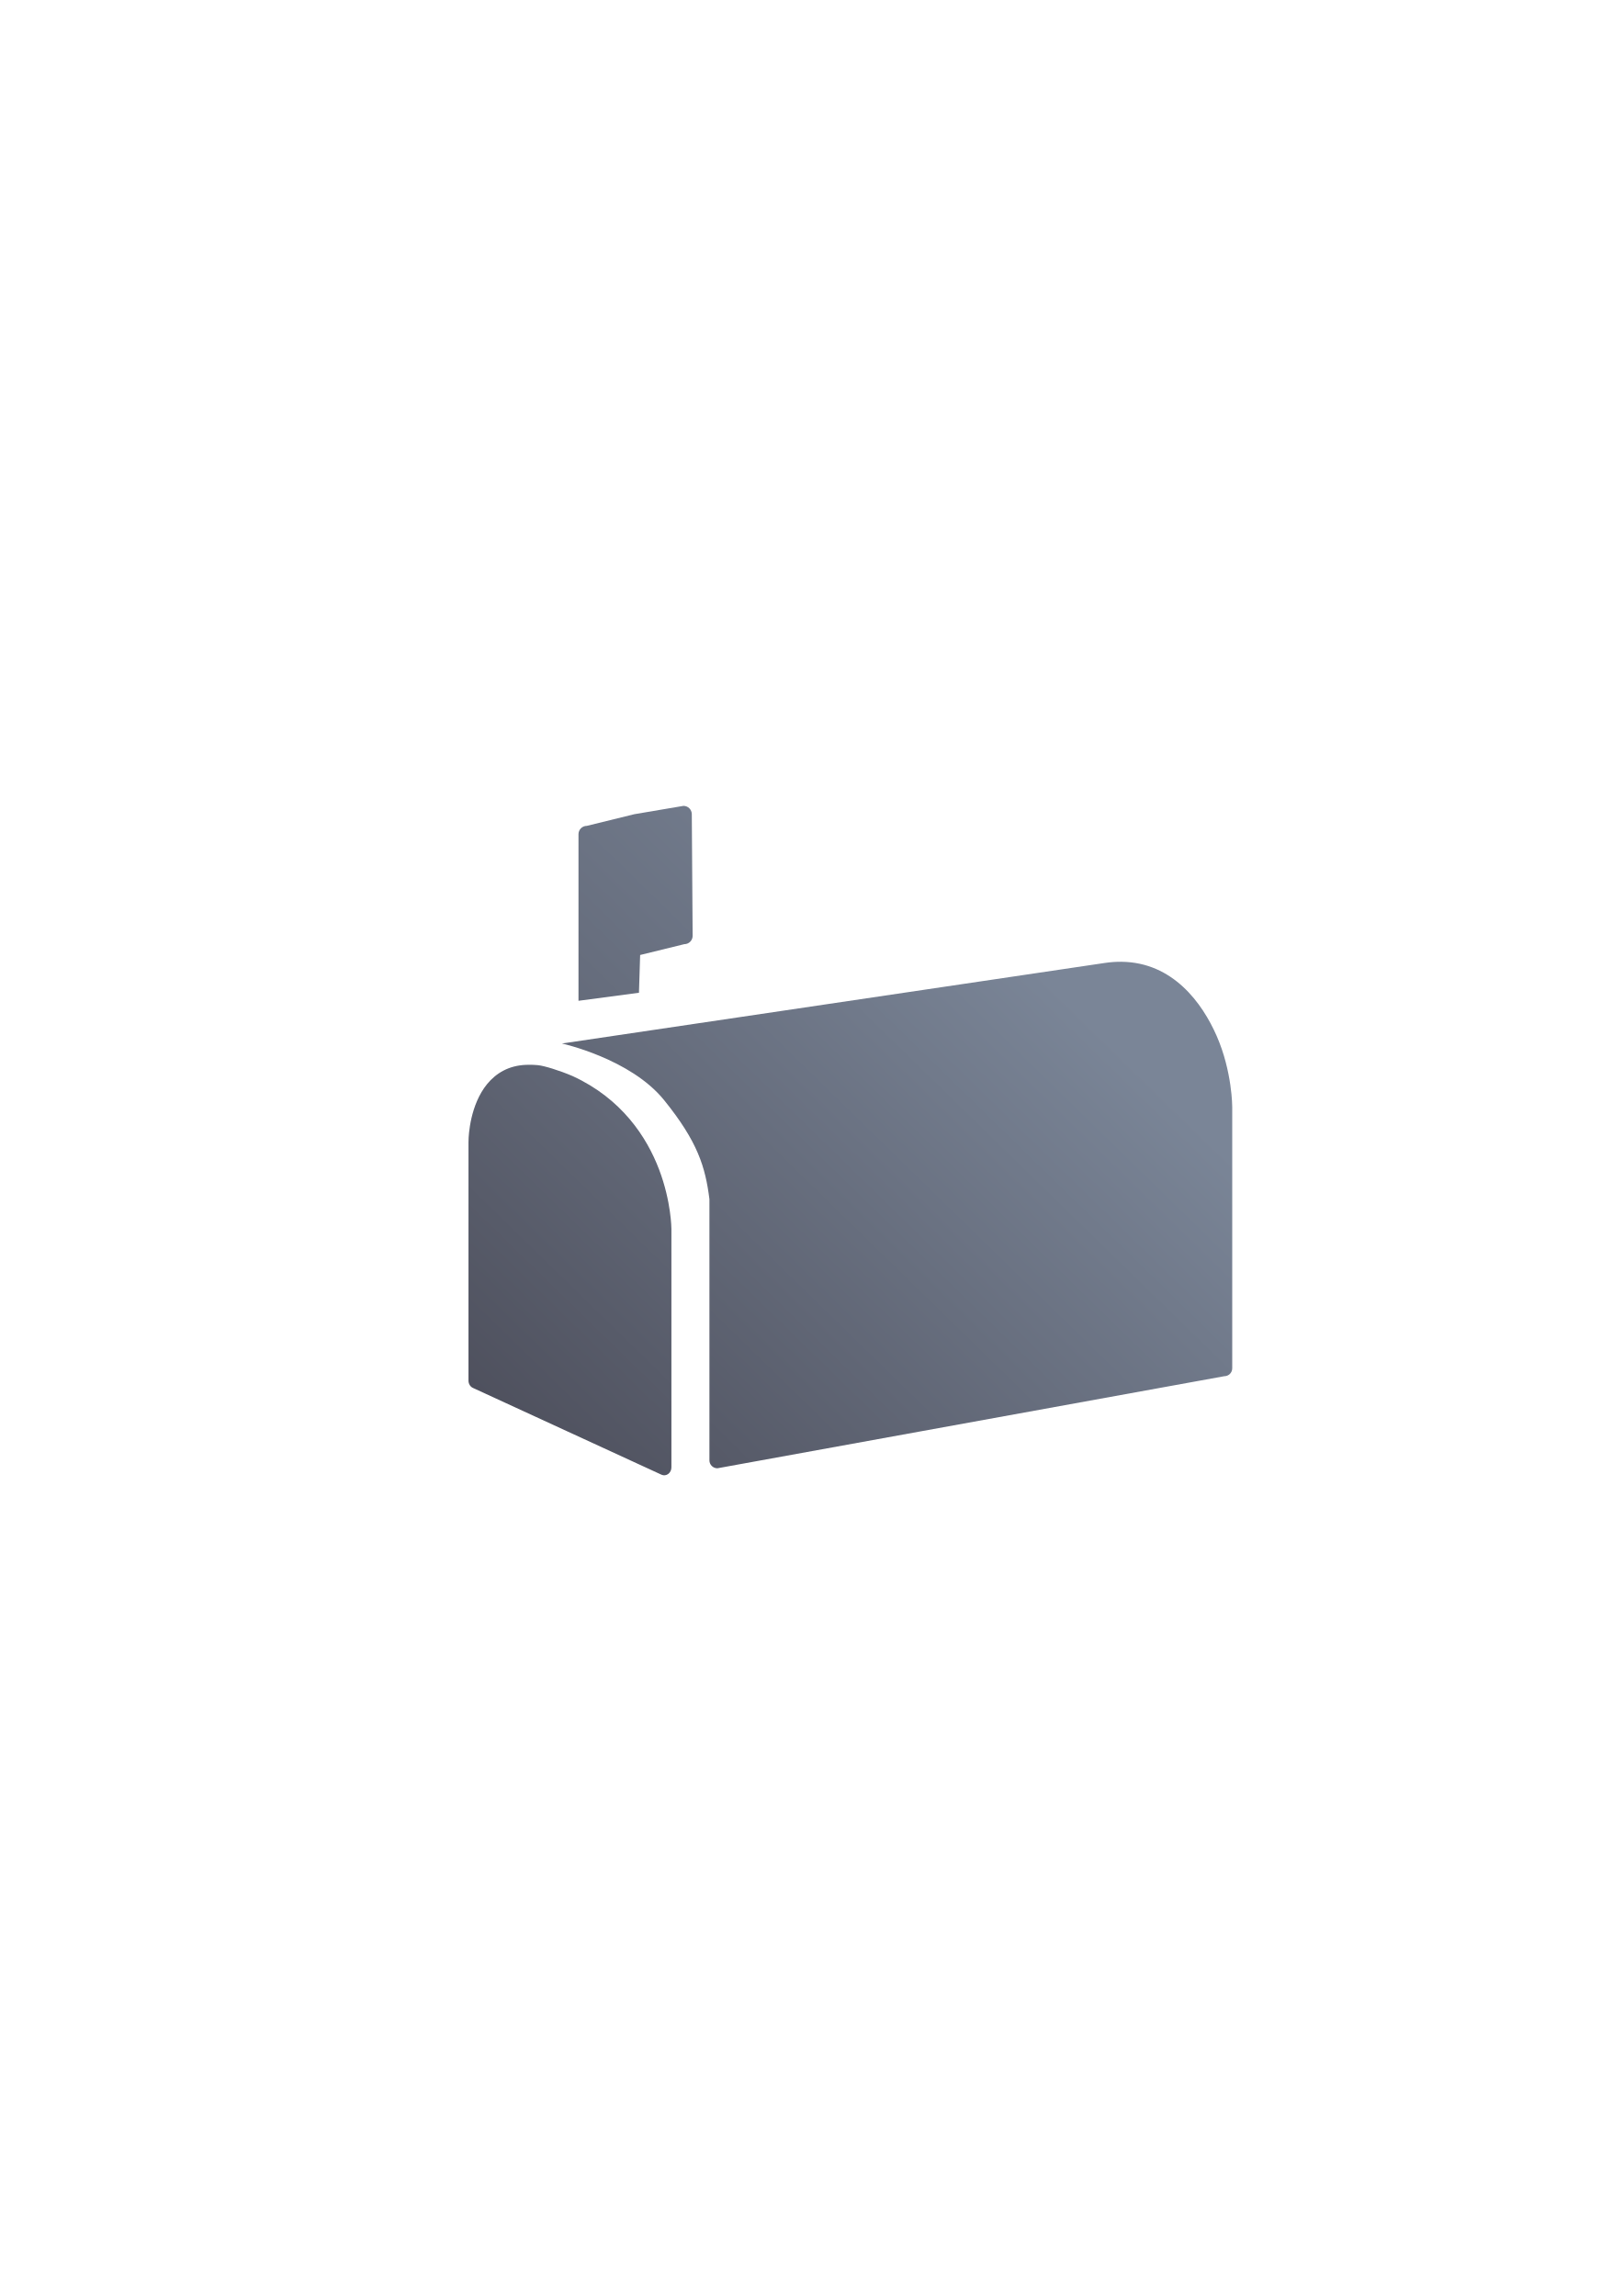
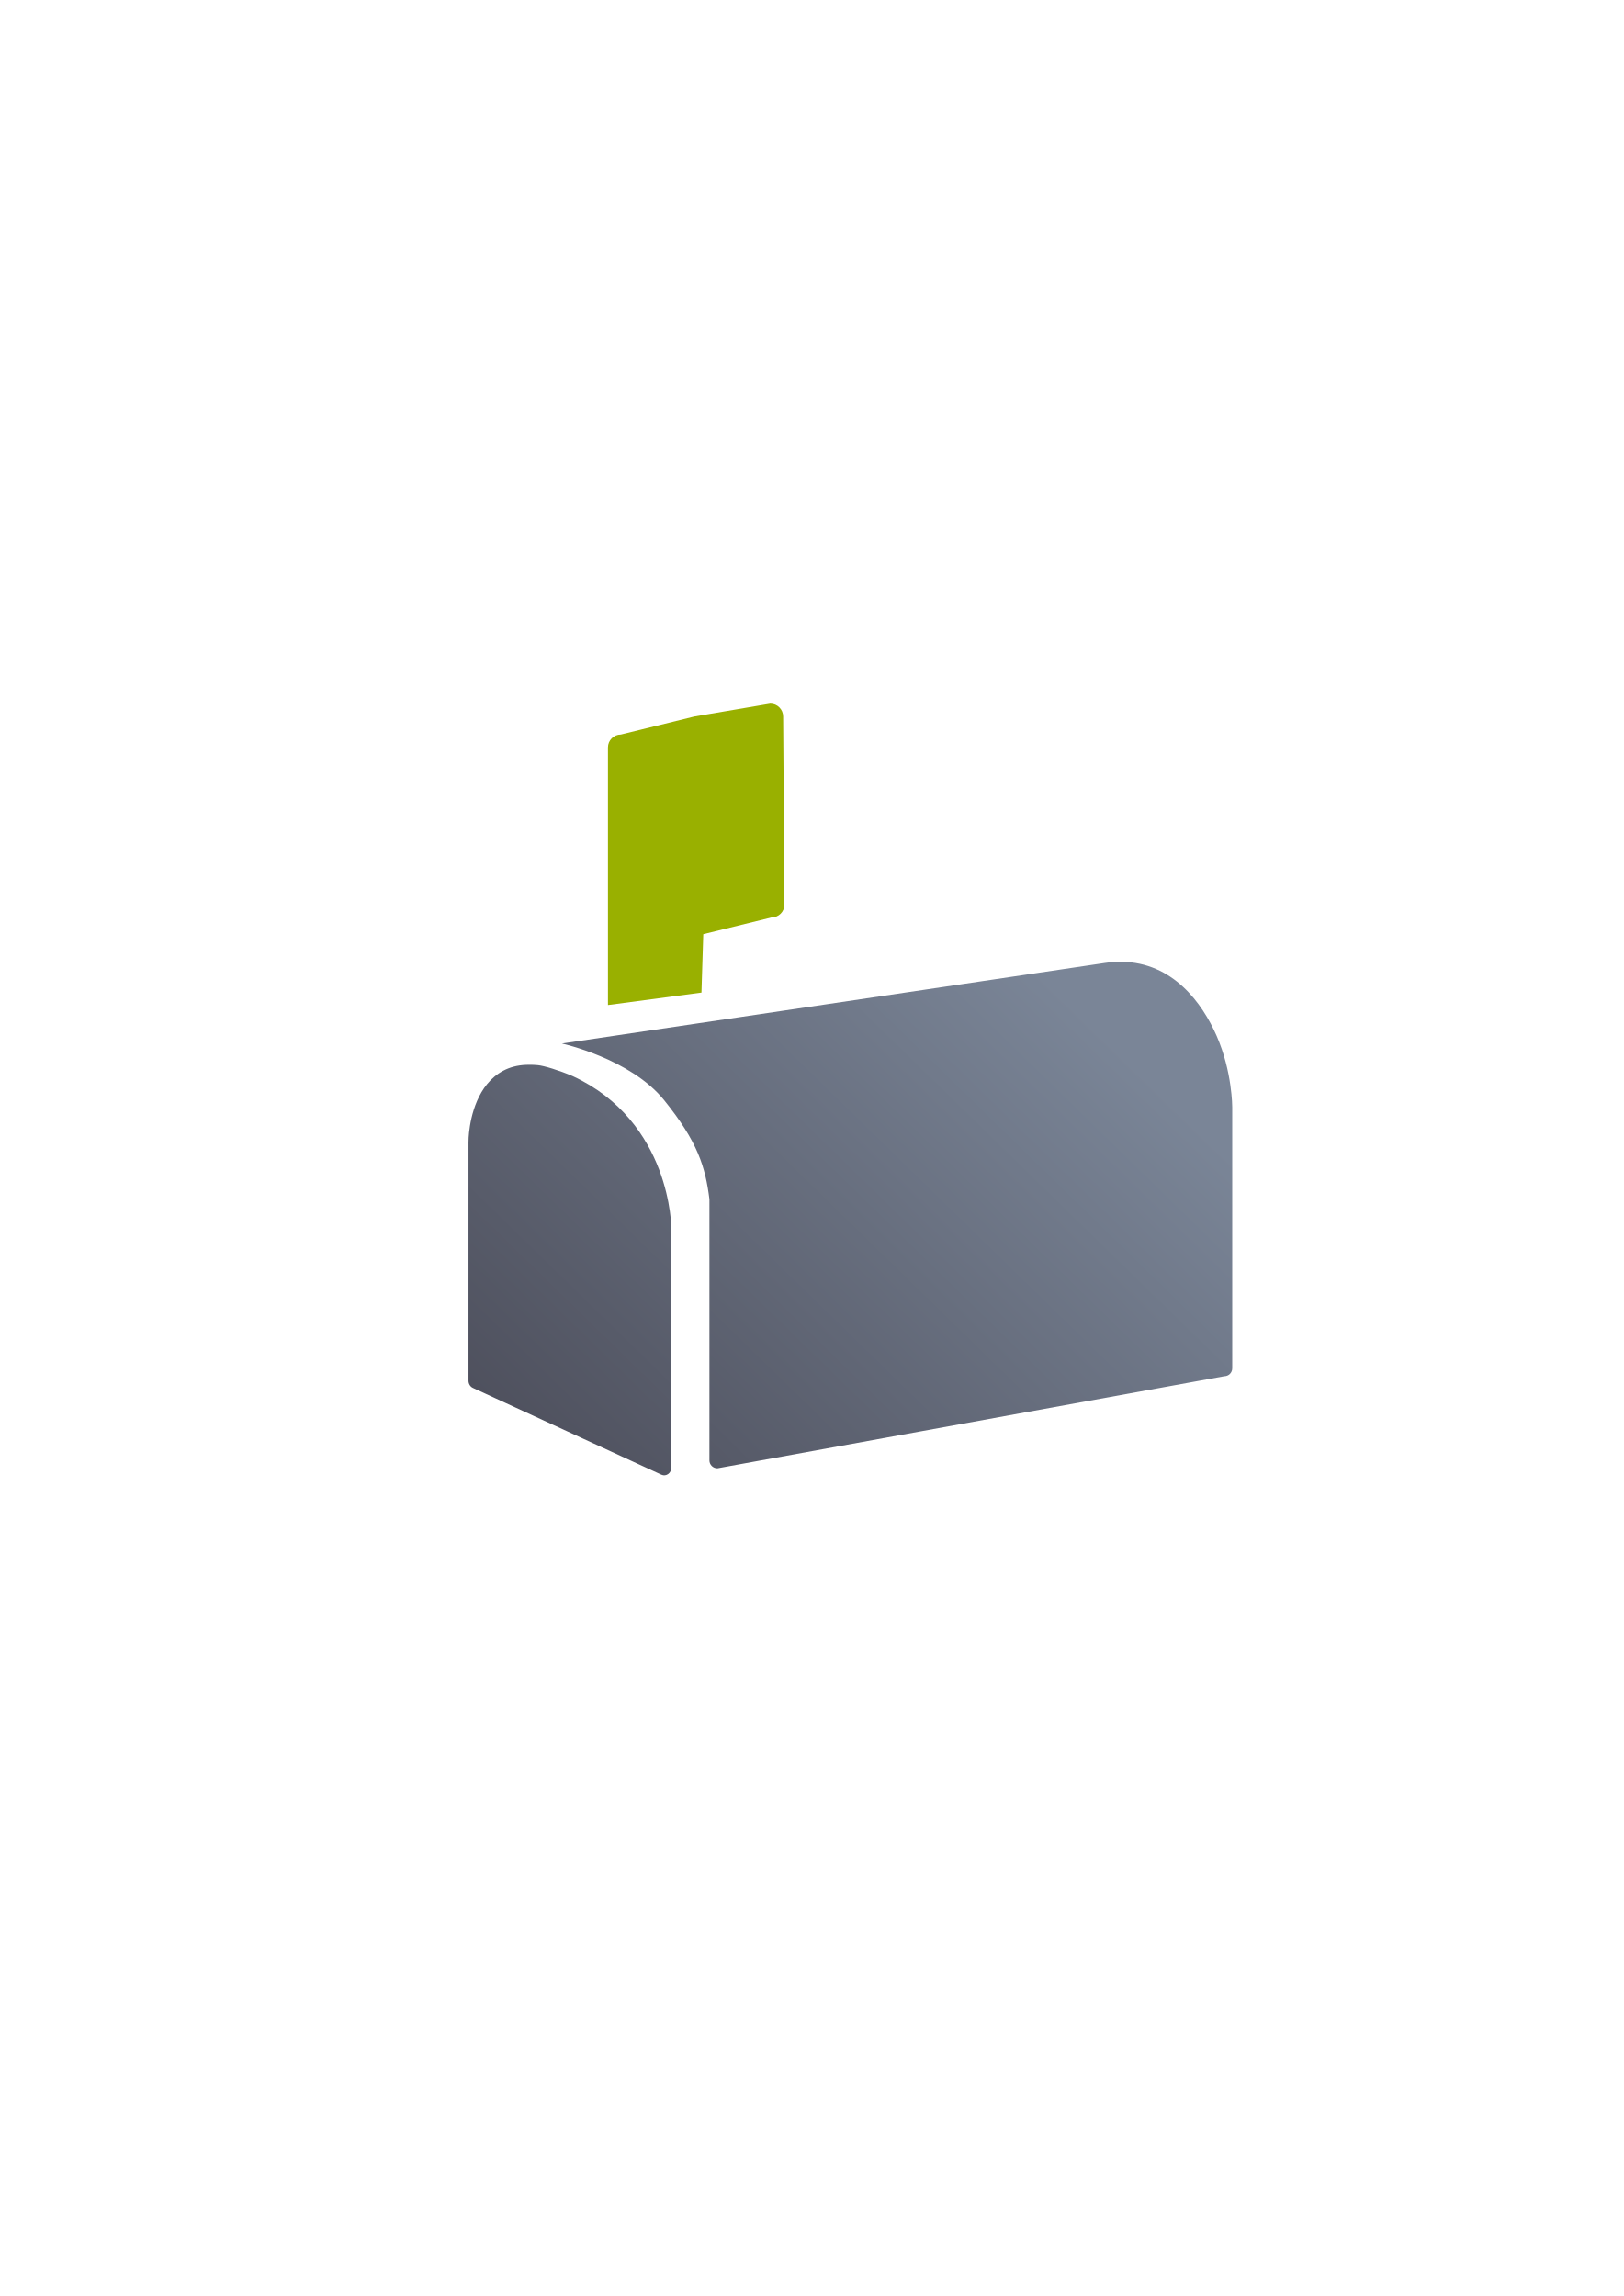
<svg xmlns="http://www.w3.org/2000/svg" xmlns:xlink="http://www.w3.org/1999/xlink" width="210mm" height="297mm" viewBox="0 0 744.094 1052.362" id="svg2" version="1.1">
  <defs id="defs4">
    <linearGradient id="linearGradient2224">
      <stop id="stop2226" offset="0" style="stop-color:#7c7c7c;stop-opacity:1;" />
      <stop id="stop2228" offset="1" style="stop-color:#b8b8b8;stop-opacity:1;" />
    </linearGradient>
    <linearGradient id="linearGradient15218">
      <stop id="stop15220" offset="0" style="stop-color:#eeeeef;stop-opacity:1;" />
      <stop id="stop2736" offset="0.599" style="stop-color:#d3d7cf;stop-opacity:1;" />
      <stop id="stop2738" offset="0.828" style="stop-color:#ffffff;stop-opacity:1;" />
      <stop id="stop15222" offset="1" style="stop-color:#d3d7cf;stop-opacity:1;" />
    </linearGradient>
    <pattern y="0" x="0" height="6" width="6" patternUnits="userSpaceOnUse" id="EMFhbasepattern" />
    <pattern y="0" x="0" height="6" width="6" patternUnits="userSpaceOnUse" id="EMFhbasepattern-5" />
    <linearGradient xlink:href="#linearGradient4718" id="linearGradient4724" x1="251.73" y1="722.362" x2="514.774" y2="452.736" gradientUnits="userSpaceOnUse" gradientTransform="matrix(0.8578432,0,0,0.8578432,57.69393,69.5915)" />
    <linearGradient id="linearGradient4718">
      <stop style="stop-color:#4e505d;stop-opacity:1;" offset="0" id="stop4720" />
      <stop style="stop-color:#7a8597;stop-opacity:1" offset="1" id="stop4722" />
    </linearGradient>
-     <linearGradient xlink:href="#linearGradient4718" id="linearGradient4724-6" x1="251.73" y1="722.362" x2="514.774" y2="452.736" gradientUnits="userSpaceOnUse" gradientTransform="matrix(0.9936306,0,0,0.9936306,24.38786,9.678767)" />
  </defs>
  <g id="layer1">
    <rect style="opacity:1;fill:none;fill-opacity:1;stroke:none;stroke-width:23;stroke-linecap:butt;stroke-linejoin:round;stroke-miterlimit:4;stroke-dasharray:none;stroke-opacity:1" id="rect4160" width="400" height="400" x="190" y="322.362" />
    <g id="g4234" transform="translate(0.81546,10.20016)">
      <path id="path4149" d="m 513.124,430.625 c -2.447,-0.026 -5.003,0.147 -7.672,0.543 l -248.757,36.922 c 0,0 31.419,6.873 46.839,25.962 15.42,19.088 18.894,30.615 20.759,45.378 l 0,119.725 c 2e-4,2.001 1.637,3.623 3.657,3.624 l 232.272,-42.196 c 2.02,-2e-4 3.657,-1.622 3.657,-3.624 l 0,-119.725 c 0,0 0.052,-16.244 -7.149,-32.664 -6.526,-14.881 -19.951,-33.694 -43.605,-33.944 z m -267.442,47.384 c -2.746,-0.253 -4.723,-0.174 -5.466,-0.144 -1.982,0.081 -3.841,0.36 -5.581,0.816 -6.961,1.827 -11.786,6.559 -14.829,11.757 -6.087,10.396 -5.926,22.891 -5.926,22.891 l 0,54.635 0,54.638 c 8.6e-4,1.46 0.799,2.777 2.024,3.34 l 43.198,19.888 43.2,19.885 c 2.172,0.998 4.569,-0.755 4.569,-3.343 l 0,-54.638 0,-54.633 c 0,0 -0.007,-12.452 -5.656,-27.3 -5.649,-14.848 -17.117,-32.426 -39.567,-42.76 -6.093,-2.634 -13.22,-4.779 -15.966,-5.033 z" style="color:#252525;font-style:normal;font-variant:normal;font-weight:normal;font-stretch:normal;font-size:medium;line-height:normal;font-family:sans-serif;text-indent:0;text-align:start;text-decoration:none;text-decoration-line:none;text-decoration-style:solid;text-decoration-color:#252525;letter-spacing:normal;word-spacing:normal;text-transform:none;direction:ltr;block-progression:tb;writing-mode:lr-tb;baseline-shift:baseline;text-anchor:start;white-space:normal;clip-rule:nonzero;display:inline;overflow:visible;visibility:visible;opacity:1;isolation:auto;mix-blend-mode:normal;color-interpolation:sRGB;color-interpolation-filters:linearRGB;solid-color:#252525;solid-opacity:1;fill:url(#linearGradient4724);fill-opacity:1;fill-rule:evenodd;stroke:none;stroke-width:5;stroke-linecap:butt;stroke-linejoin:round;stroke-miterlimit:4;stroke-dasharray:none;stroke-dashoffset:0;stroke-opacity:1;color-rendering:auto;image-rendering:auto;shape-rendering:auto;text-rendering:auto;enable-background:accumulate" />
-       <path id="path4149-8" d="m 312.398,359.169 -22.528,3.818 -21.765,5.346 c -2.109,2e-4 -3.818,1.71 -3.818,3.818 l 0,51.548 0,24.811 27.716,-3.684 0.54,-17.309 20.237,-4.964 c 2.109,-2.4e-4 3.818,-1.71 3.818,-3.818 l -0.382,-55.748 c -2.1e-4,-2.109 -1.71,-3.818 -3.818,-3.818 z" style="color:#252525;font-style:normal;font-variant:normal;font-weight:normal;font-stretch:normal;font-size:medium;line-height:normal;font-family:sans-serif;text-indent:0;text-align:start;text-decoration:none;text-decoration-line:none;text-decoration-style:solid;text-decoration-color:#252525;letter-spacing:normal;word-spacing:normal;text-transform:none;direction:ltr;block-progression:tb;writing-mode:lr-tb;baseline-shift:baseline;text-anchor:start;white-space:normal;clip-rule:nonzero;display:inline;overflow:visible;visibility:visible;opacity:1;isolation:auto;mix-blend-mode:normal;color-interpolation:sRGB;color-interpolation-filters:linearRGB;solid-color:#252525;solid-opacity:1;fill:url(#linearGradient4724-6);fill-opacity:1;fill-rule:evenodd;stroke:none;stroke-width:5;stroke-linecap:butt;stroke-linejoin:round;stroke-miterlimit:4;stroke-dasharray:none;stroke-dashoffset:0;stroke-opacity:1;color-rendering:auto;image-rendering:auto;shape-rendering:auto;text-rendering:auto;enable-background:accumulate" />
    </g>
+     <path id="path4149-8" d="m 352.993,322.505 -34.831,5.904 -33.651,8.265 c -3.26,3.1e-4 -5.903,2.643 -5.904,5.904 l 0,79.699 0,38.36 42.852,-5.695 0.835,-26.762 31.289,-7.675 c 3.26,-3.7e-4 5.903,-2.643 5.904,-5.904 l -0.59,-86.193 c -3.2e-4,-3.26 -2.643,-5.903 -5.904,-5.904 z" style="color:#252525;font-style:normal;font-variant:normal;font-weight:normal;font-stretch:normal;font-size:medium;line-height:normal;font-family:sans-serif;text-indent:0;text-align:start;text-decoration:none;text-decoration-line:none;text-decoration-style:solid;text-decoration-color:#252525;letter-spacing:normal;word-spacing:normal;text-transform:none;direction:ltr;block-progression:tb;writing-mode:lr-tb;baseline-shift:baseline;text-anchor:start;white-space:normal;clip-rule:nonzero;display:inline;overflow:visible;visibility:visible;opacity:1;isolation:auto;mix-blend-mode:normal;color-interpolation:sRGB;color-interpolation-filters:linearRGB;solid-color:#252525;solid-opacity:1;fill:#99b000;fill-opacity:1;fill-rule:evenodd;stroke:none;stroke-width:5;stroke-linecap:butt;stroke-linejoin:round;stroke-miterlimit:4;stroke-dasharray:none;stroke-dashoffset:0;stroke-opacity:1;color-rendering:auto;image-rendering:auto;shape-rendering:auto;text-rendering:auto;enable-background:accumulate" />
  </g>
</svg>
